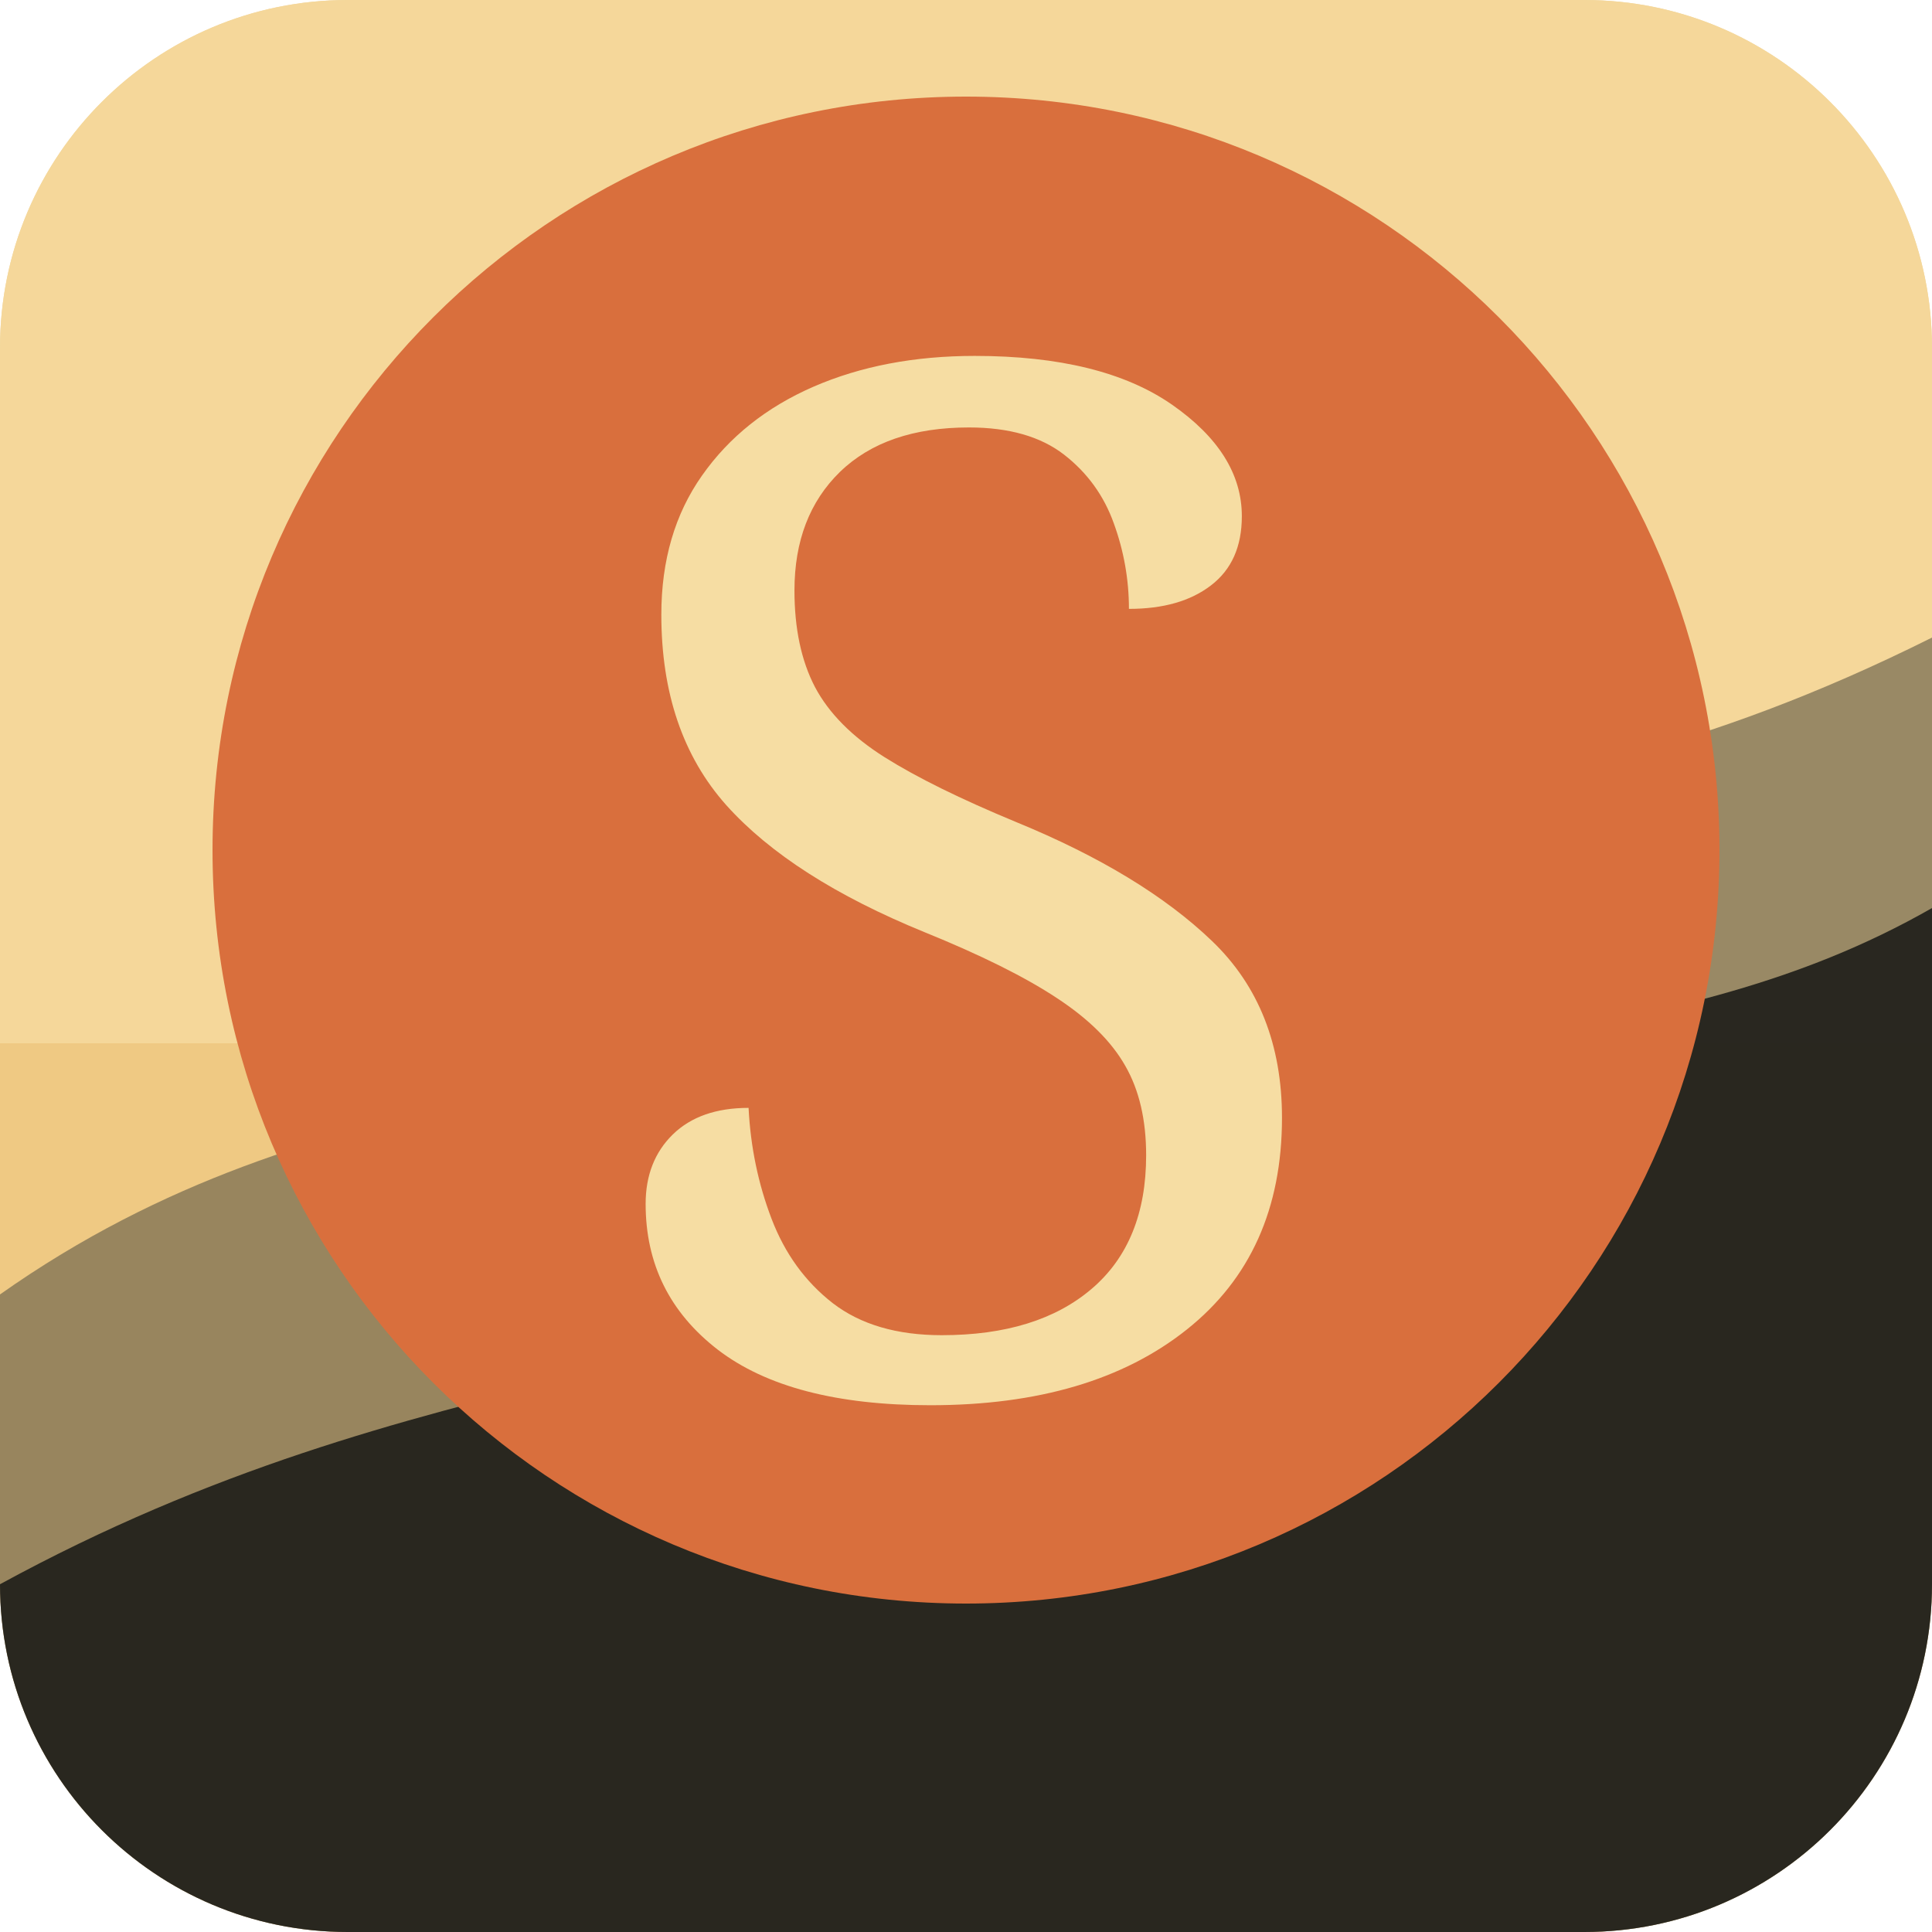
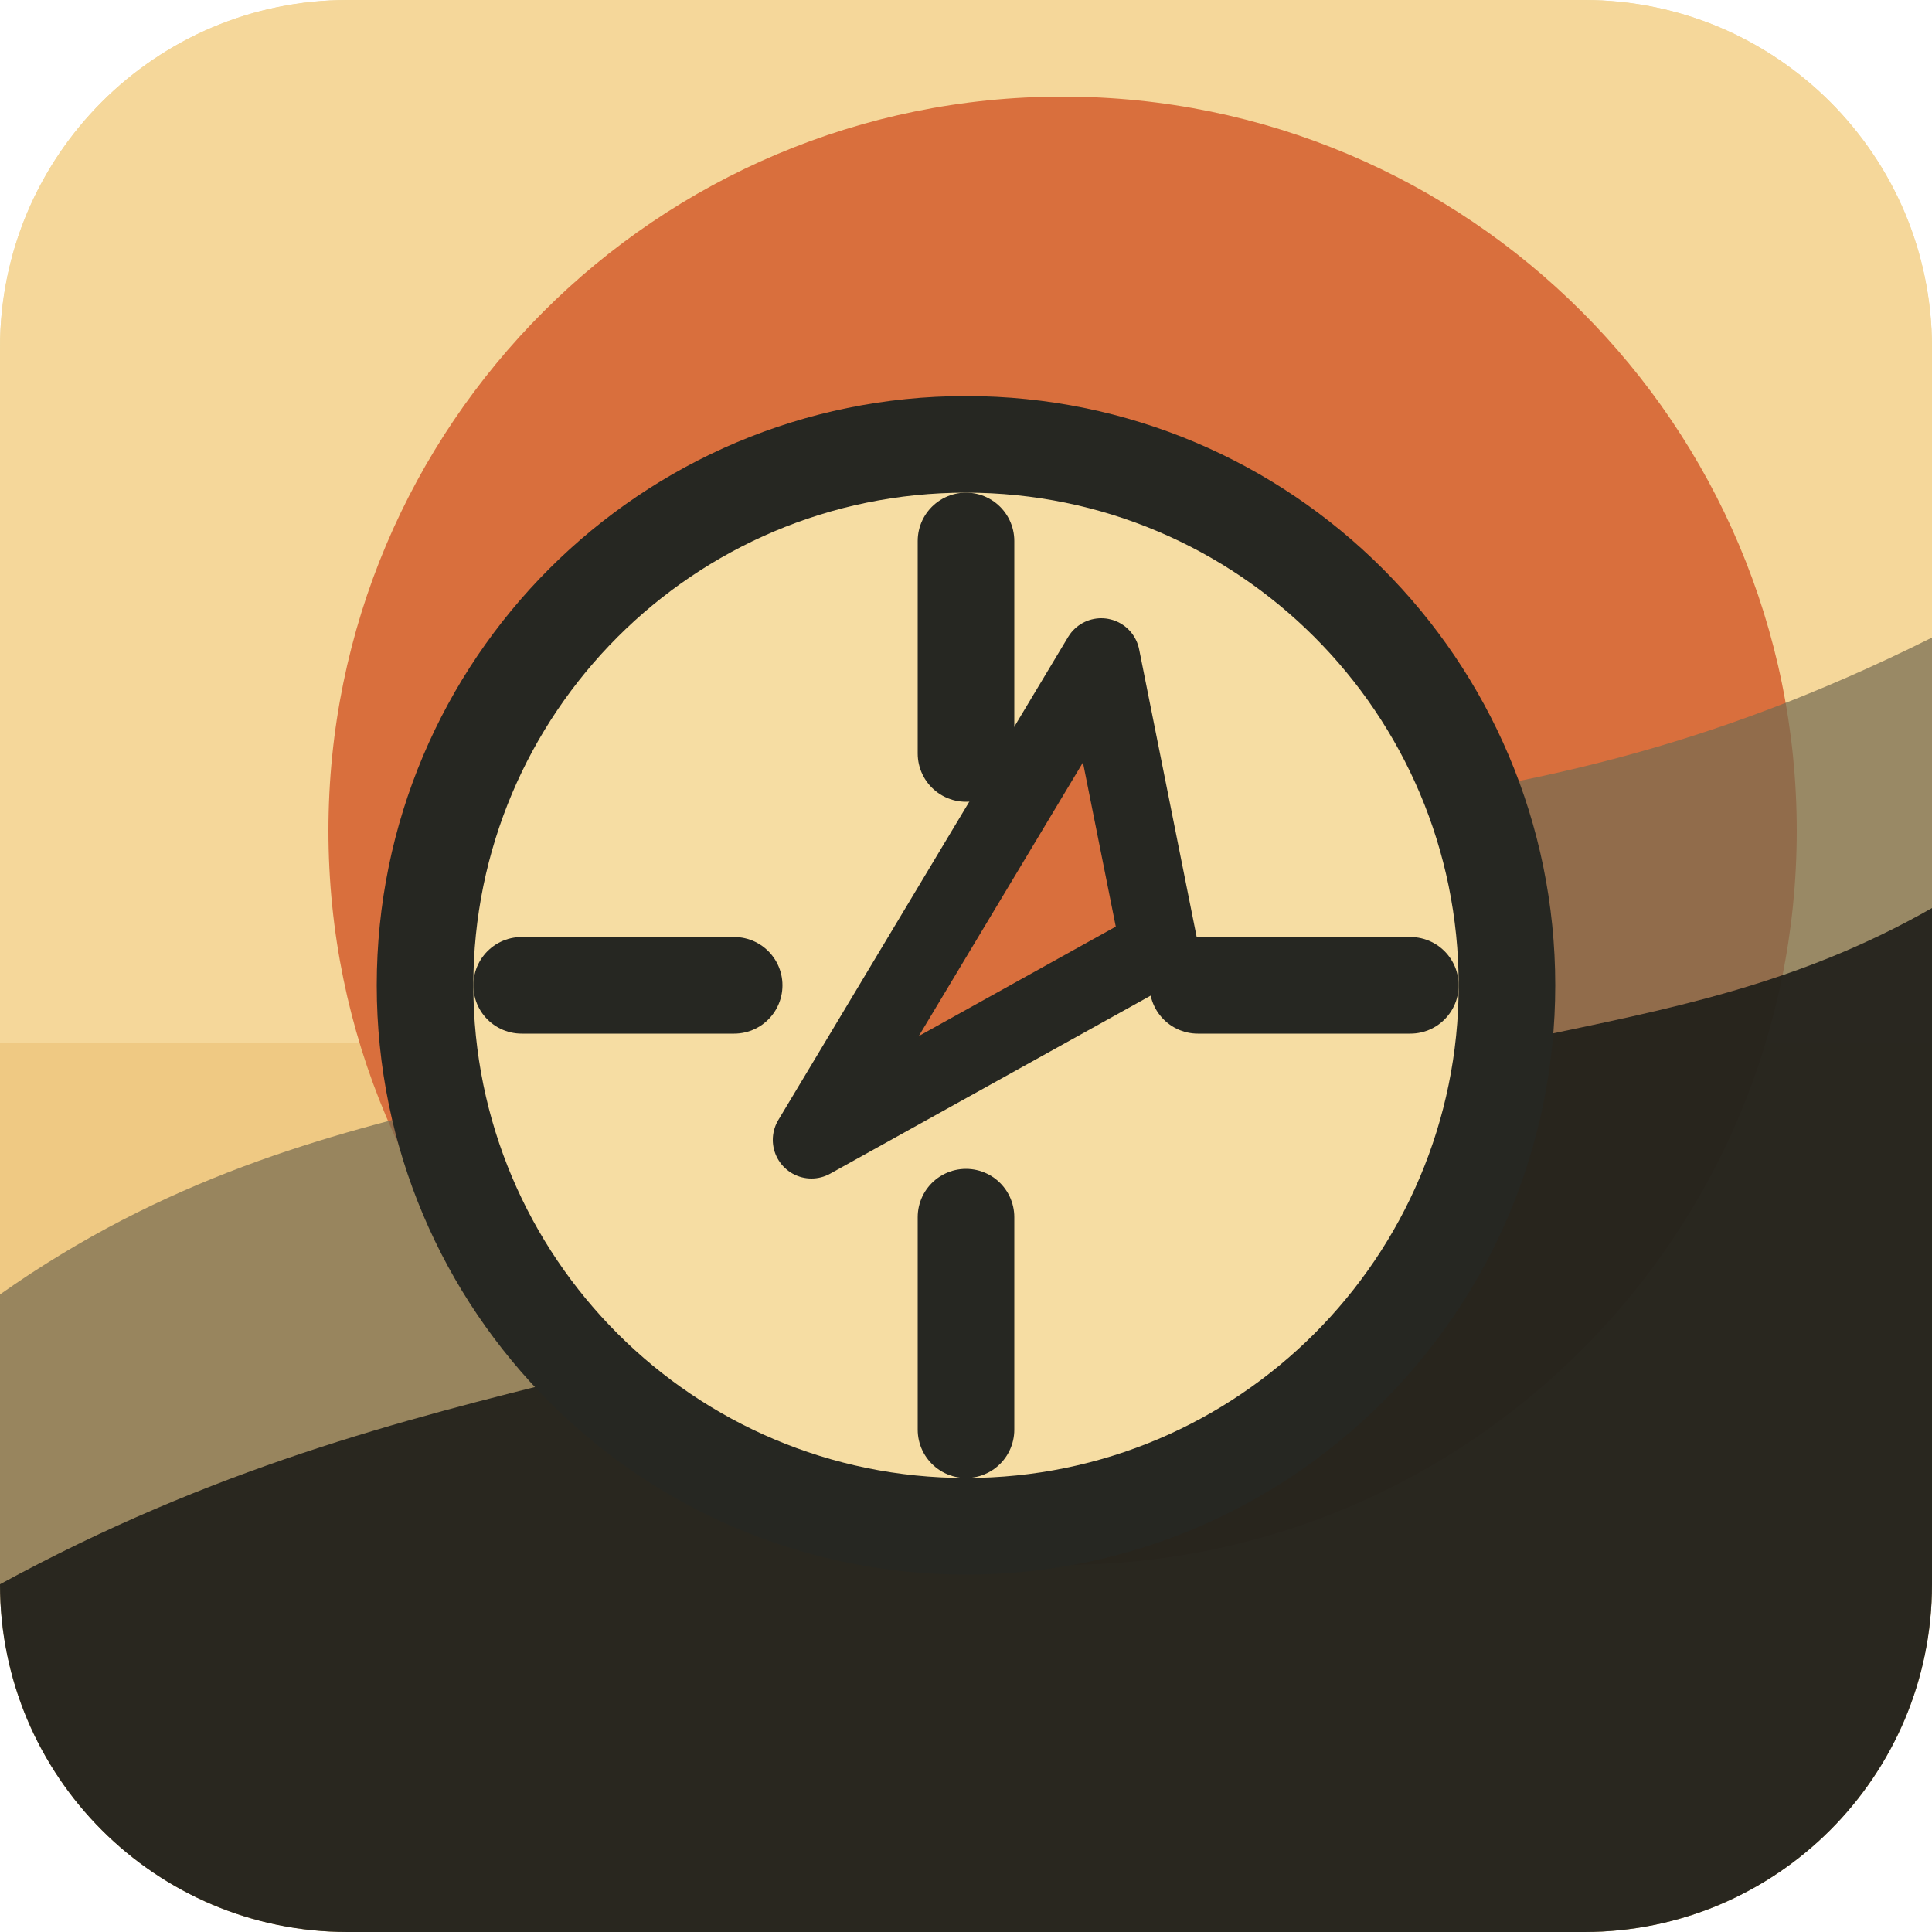
<svg xmlns="http://www.w3.org/2000/svg" viewBox="0 0 100 100" fill="none">
  <defs>
    <clipPath id="r">
      <rect width="100" height="100" rx="18" />
    </clipPath>
  </defs>
  <g clip-path="url(#r)">
    <rect width="100" height="100" fill="#EFC983" />
    <path d="M0 0H100V54H0Z" fill="#F6DDA3" opacity=".72" />
+     <circle cx="55" cy="43" r="38" fill="#D96F3D" />
    <path d="M0 67C17 55 33 58 48 49C64 39 76 45 100 33V100H0Z" fill="#766B51" opacity=".72" />
    <path d="M0 82C22 70 39 72 56 62C73 52 86 55 100 47V100H0Z" fill="#1D1D18" opacity=".9" />
-     <circle cx="50" cy="44" r="39" fill="#D96F3D" />
  </g>
-   <text x="50" y="72" text-anchor="middle" fill="#F6DDA3" font-family="Didot, 'Bodoni 72', 'Iowan Old Style', Georgia, serif" font-size="74" font-weight="500">S</text>
+   <circle cx="50" cy="51" r="28" fill="#F6DDA3" stroke="#262722" stroke-width="5" />
+   <path d="M50 28V39M73 51H62M50 74V63M27 51H38" stroke="#262722" stroke-width="5" stroke-linecap="round" />
+   <path d="M42 59L57 34L60 49L42 59Z" fill="#D96F3D" stroke="#262722" stroke-width="4" stroke-linejoin="round" />
</svg>
